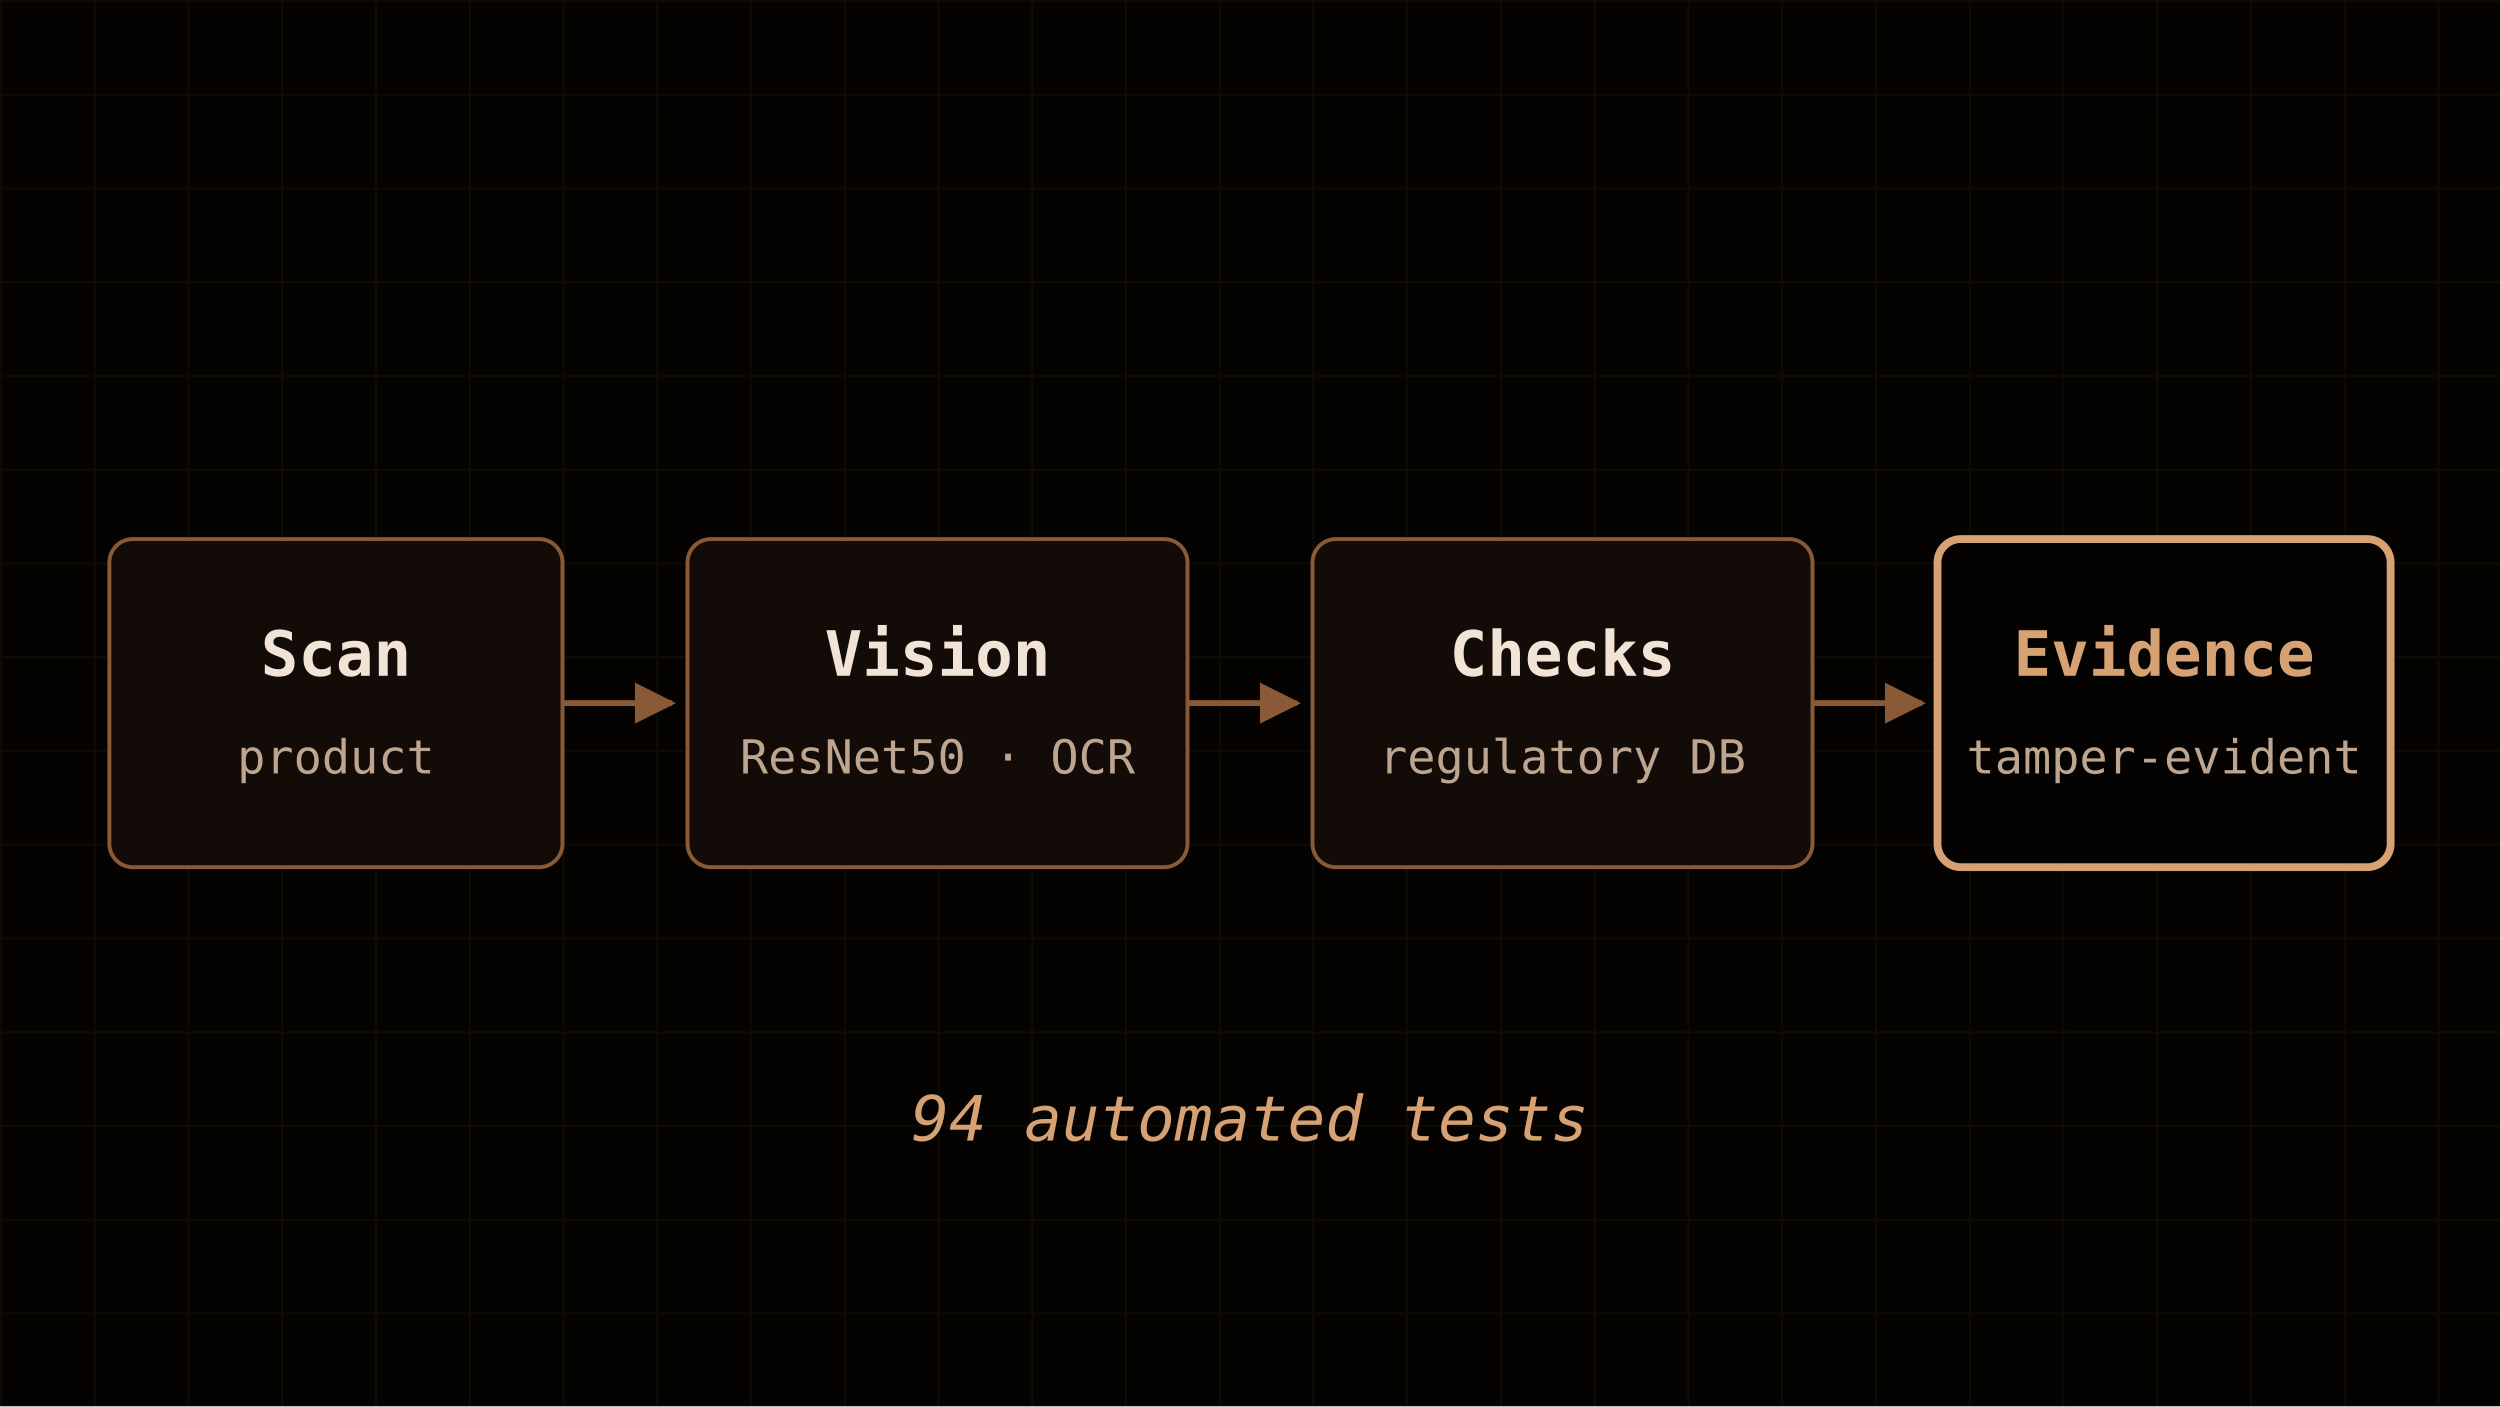
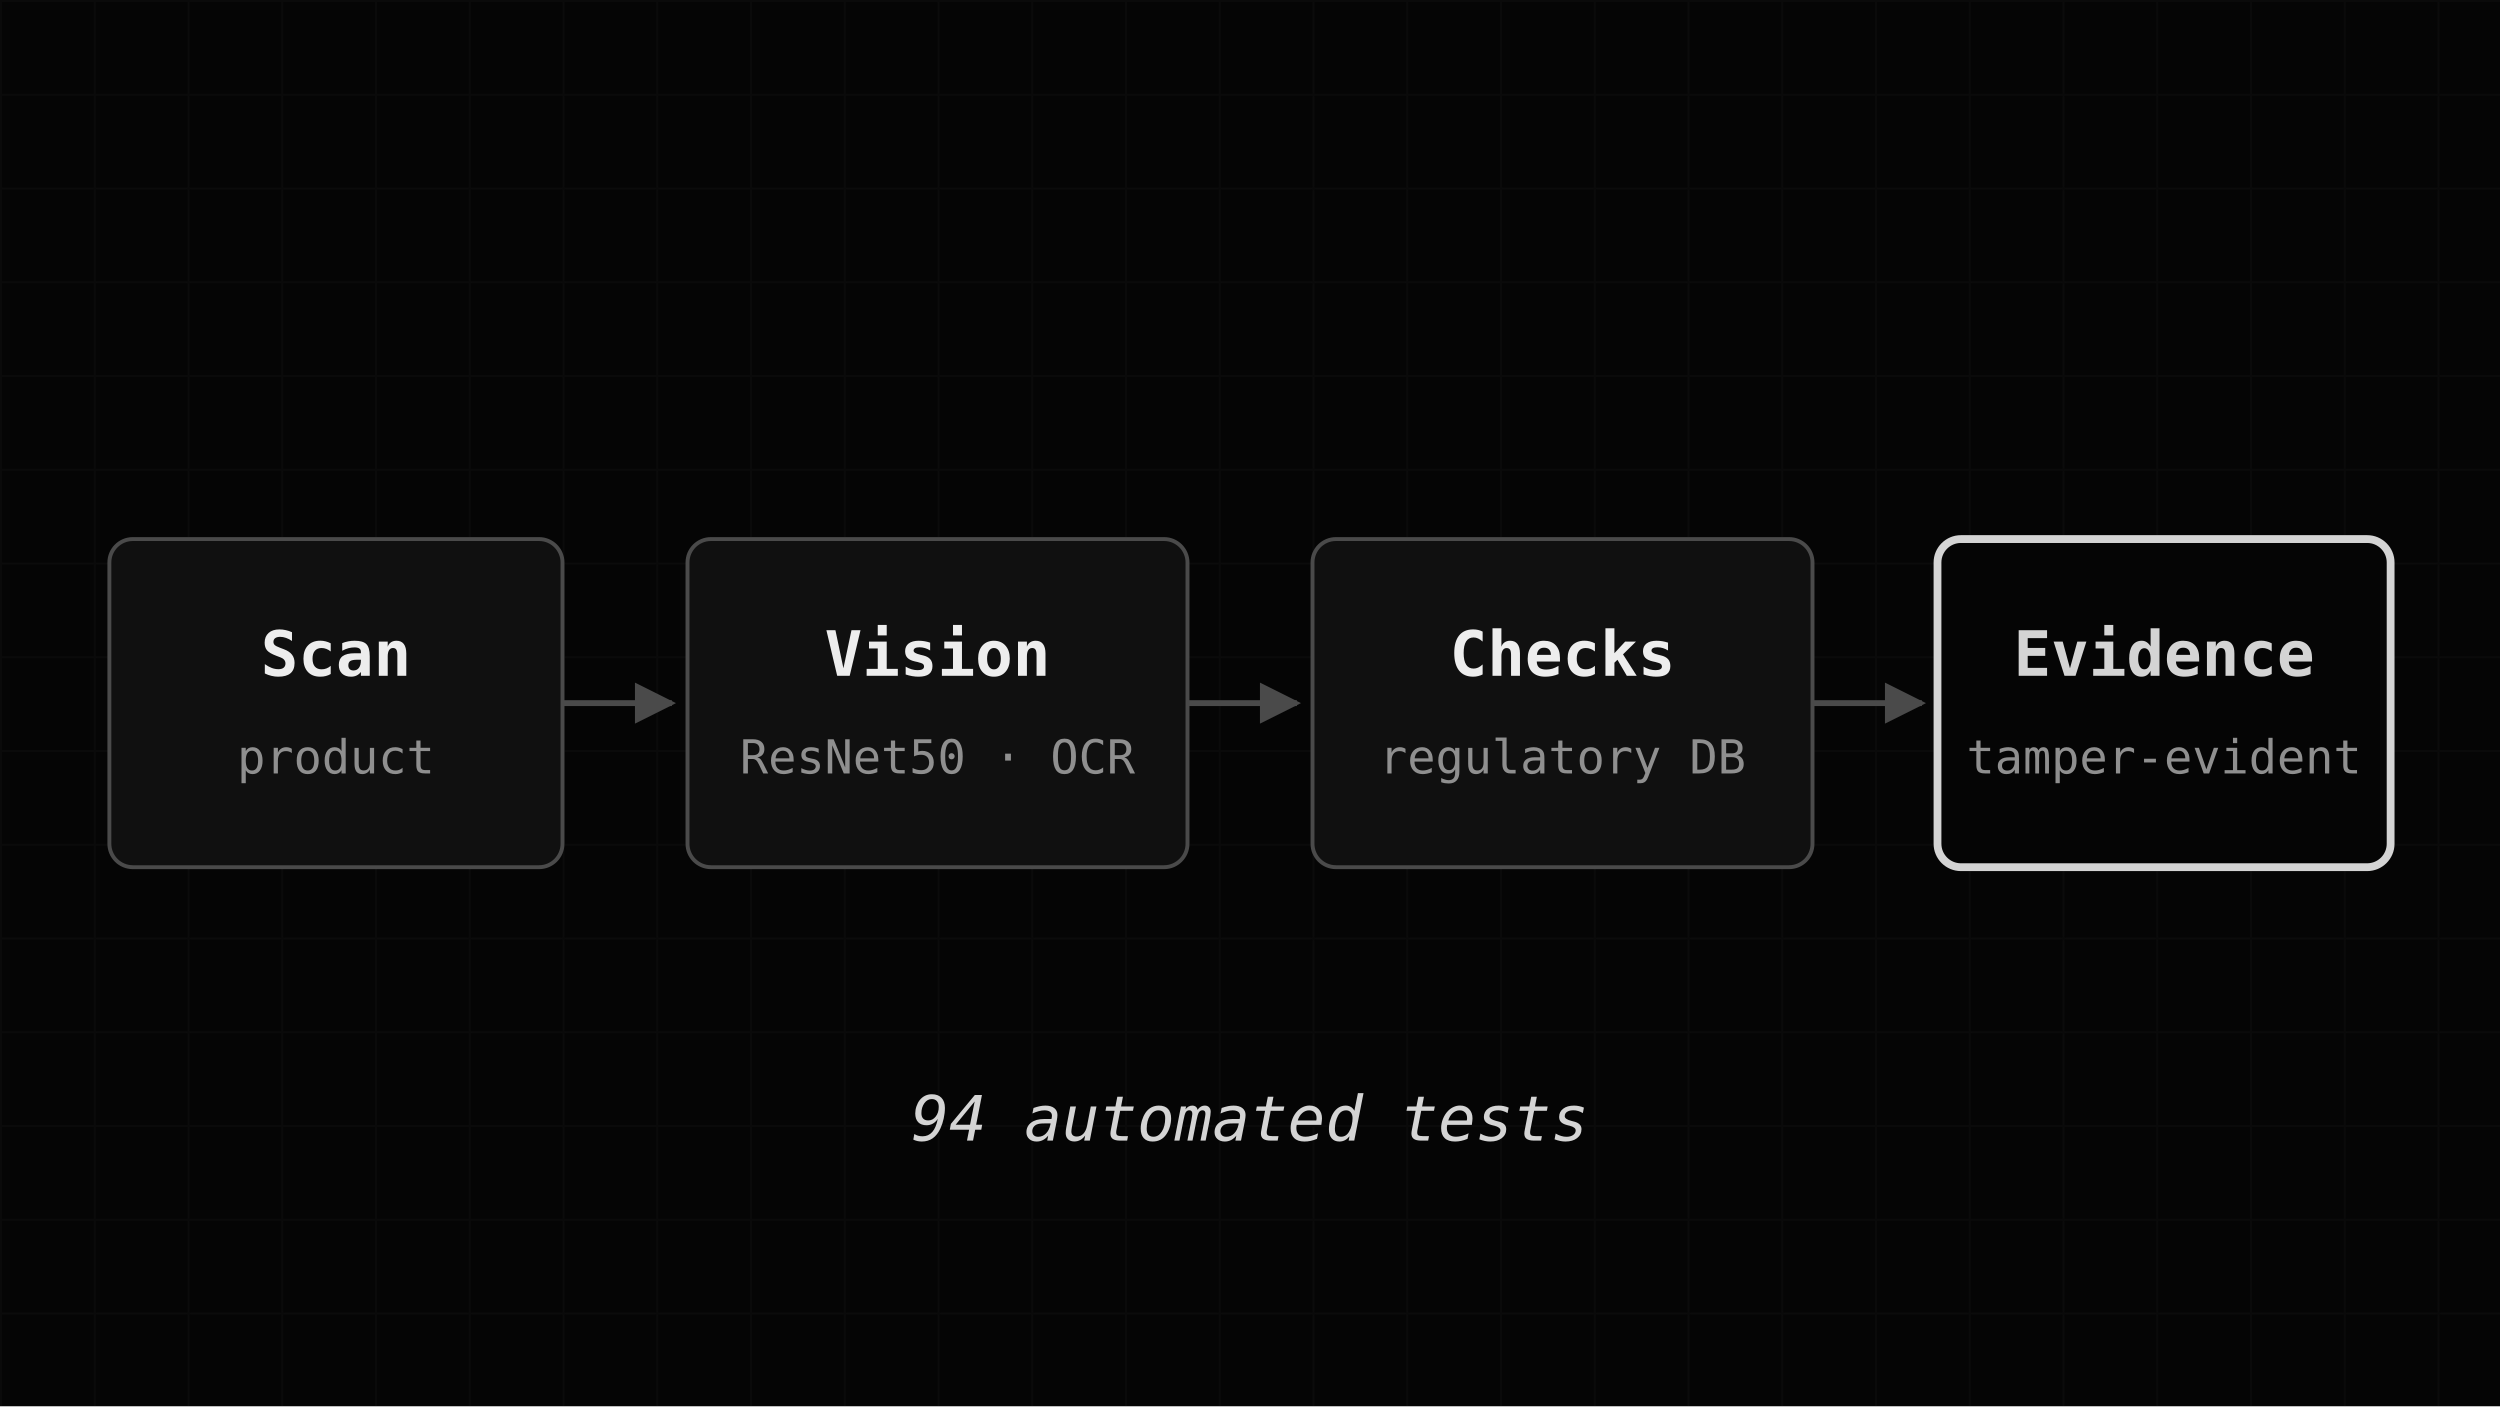
<svg xmlns="http://www.w3.org/2000/svg" viewBox="0 0 640 360" role="img" aria-label="SabiLens: scan, image analysis, database checks, evidence">
  <defs>
    <pattern id="g" width="24" height="24" patternUnits="userSpaceOnUse">
-       <path d="M24 0H0V24" fill="none" stroke="#8a5a36" stroke-opacity=".08" />
+       <path d="M24 0H0V24" fill="none" stroke="#4a4a4a" stroke-opacity=".08" />
    </pattern>
    <marker id="a" viewBox="0 0 10 10" refX="9" refY="5" markerWidth="7" markerHeight="7" orient="auto">
-       <path d="M0 0L10 5L0 10Z" fill="#8a5a36" />
+       <path d="M0 0L10 5L0 10Z" fill="#4a4a4a" />
    </marker>
  </defs>
-   <rect width="640" height="360" fill="#040302" />
+   <rect width="640" height="360" fill="#050505" />
  <rect width="640" height="360" fill="url(#g)" />
-   <g font-family="Consolas, monospace" fill="#f1e4d6">
-     <rect x="28" y="138" width="116" height="84" rx="6" fill="#120b08" stroke="#8a5a36" />
+   <g font-family="Consolas, monospace" fill="#ededed">
+     <rect x="28" y="138" width="116" height="84" rx="6" fill="#101010" stroke="#4a4a4a" />
    <text x="86" y="173" text-anchor="middle" font-size="16" font-weight="700">Scan</text>
-     <text x="86" y="198" text-anchor="middle" font-size="12" fill="#bda590" font-family="Consolas, monospace">product</text>
-     <rect x="176" y="138" width="128" height="84" rx="6" fill="#120b08" stroke="#8a5a36" />
+     <text x="86" y="198" text-anchor="middle" font-size="12" fill="#8f8f8f" font-family="Consolas, monospace">product</text>
+     <rect x="176" y="138" width="128" height="84" rx="6" fill="#101010" stroke="#4a4a4a" />
    <text x="240" y="173" text-anchor="middle" font-size="16" font-weight="700">Vision</text>
-     <text x="240" y="198" text-anchor="middle" font-size="12" fill="#bda590" font-family="Consolas, monospace">ResNet50 · OCR</text>
-     <rect x="336" y="138" width="128" height="84" rx="6" fill="#120b08" stroke="#8a5a36" />
+     <text x="240" y="198" text-anchor="middle" font-size="12" fill="#8f8f8f" font-family="Consolas, monospace">ResNet50 · OCR</text>
+     <rect x="336" y="138" width="128" height="84" rx="6" fill="#101010" stroke="#4a4a4a" />
    <text x="400" y="173" text-anchor="middle" font-size="16" font-weight="700">Checks</text>
-     <text x="400" y="198" text-anchor="middle" font-size="12" fill="#bda590" font-family="Consolas, monospace">regulatory DB</text>
-     <rect x="496" y="138" width="116" height="84" rx="6" fill="#040302" stroke="#d6a273" stroke-width="2" />
-     <text x="554" y="173" text-anchor="middle" font-size="16" font-weight="700" fill="#d6a273">Evidence</text>
-     <text x="554" y="198" text-anchor="middle" font-size="12" fill="#bda590" font-family="Consolas, monospace">tamper-evident</text>
+     <text x="400" y="198" text-anchor="middle" font-size="12" fill="#8f8f8f" font-family="Consolas, monospace">regulatory DB</text>
+     <rect x="496" y="138" width="116" height="84" rx="6" fill="#050505" stroke="#d4d4d4" stroke-width="2" />
+     <text x="554" y="173" text-anchor="middle" font-size="16" font-weight="700" fill="#d4d4d4">Evidence</text>
+     <text x="554" y="198" text-anchor="middle" font-size="12" fill="#8f8f8f" font-family="Consolas, monospace">tamper-evident</text>
  </g>
-   <g stroke="#8a5a36" stroke-width="1.5" fill="none" marker-end="url(#a)">
+   <g stroke="#4a4a4a" stroke-width="1.5" fill="none" marker-end="url(#a)">
    <path d="M144 180 L172 180" />
    <path d="M304 180 L332 180" />
    <path d="M464 180 L492 180" />
  </g>
-   <text x="320" y="292" text-anchor="middle" font-family="Consolas, monospace" font-size="16" font-style="italic" fill="#d6a273">94 automated tests</text>
+   <text x="320" y="292" text-anchor="middle" font-family="Consolas, monospace" font-size="16" font-style="italic" fill="#d4d4d4">94 automated tests</text>
</svg>
